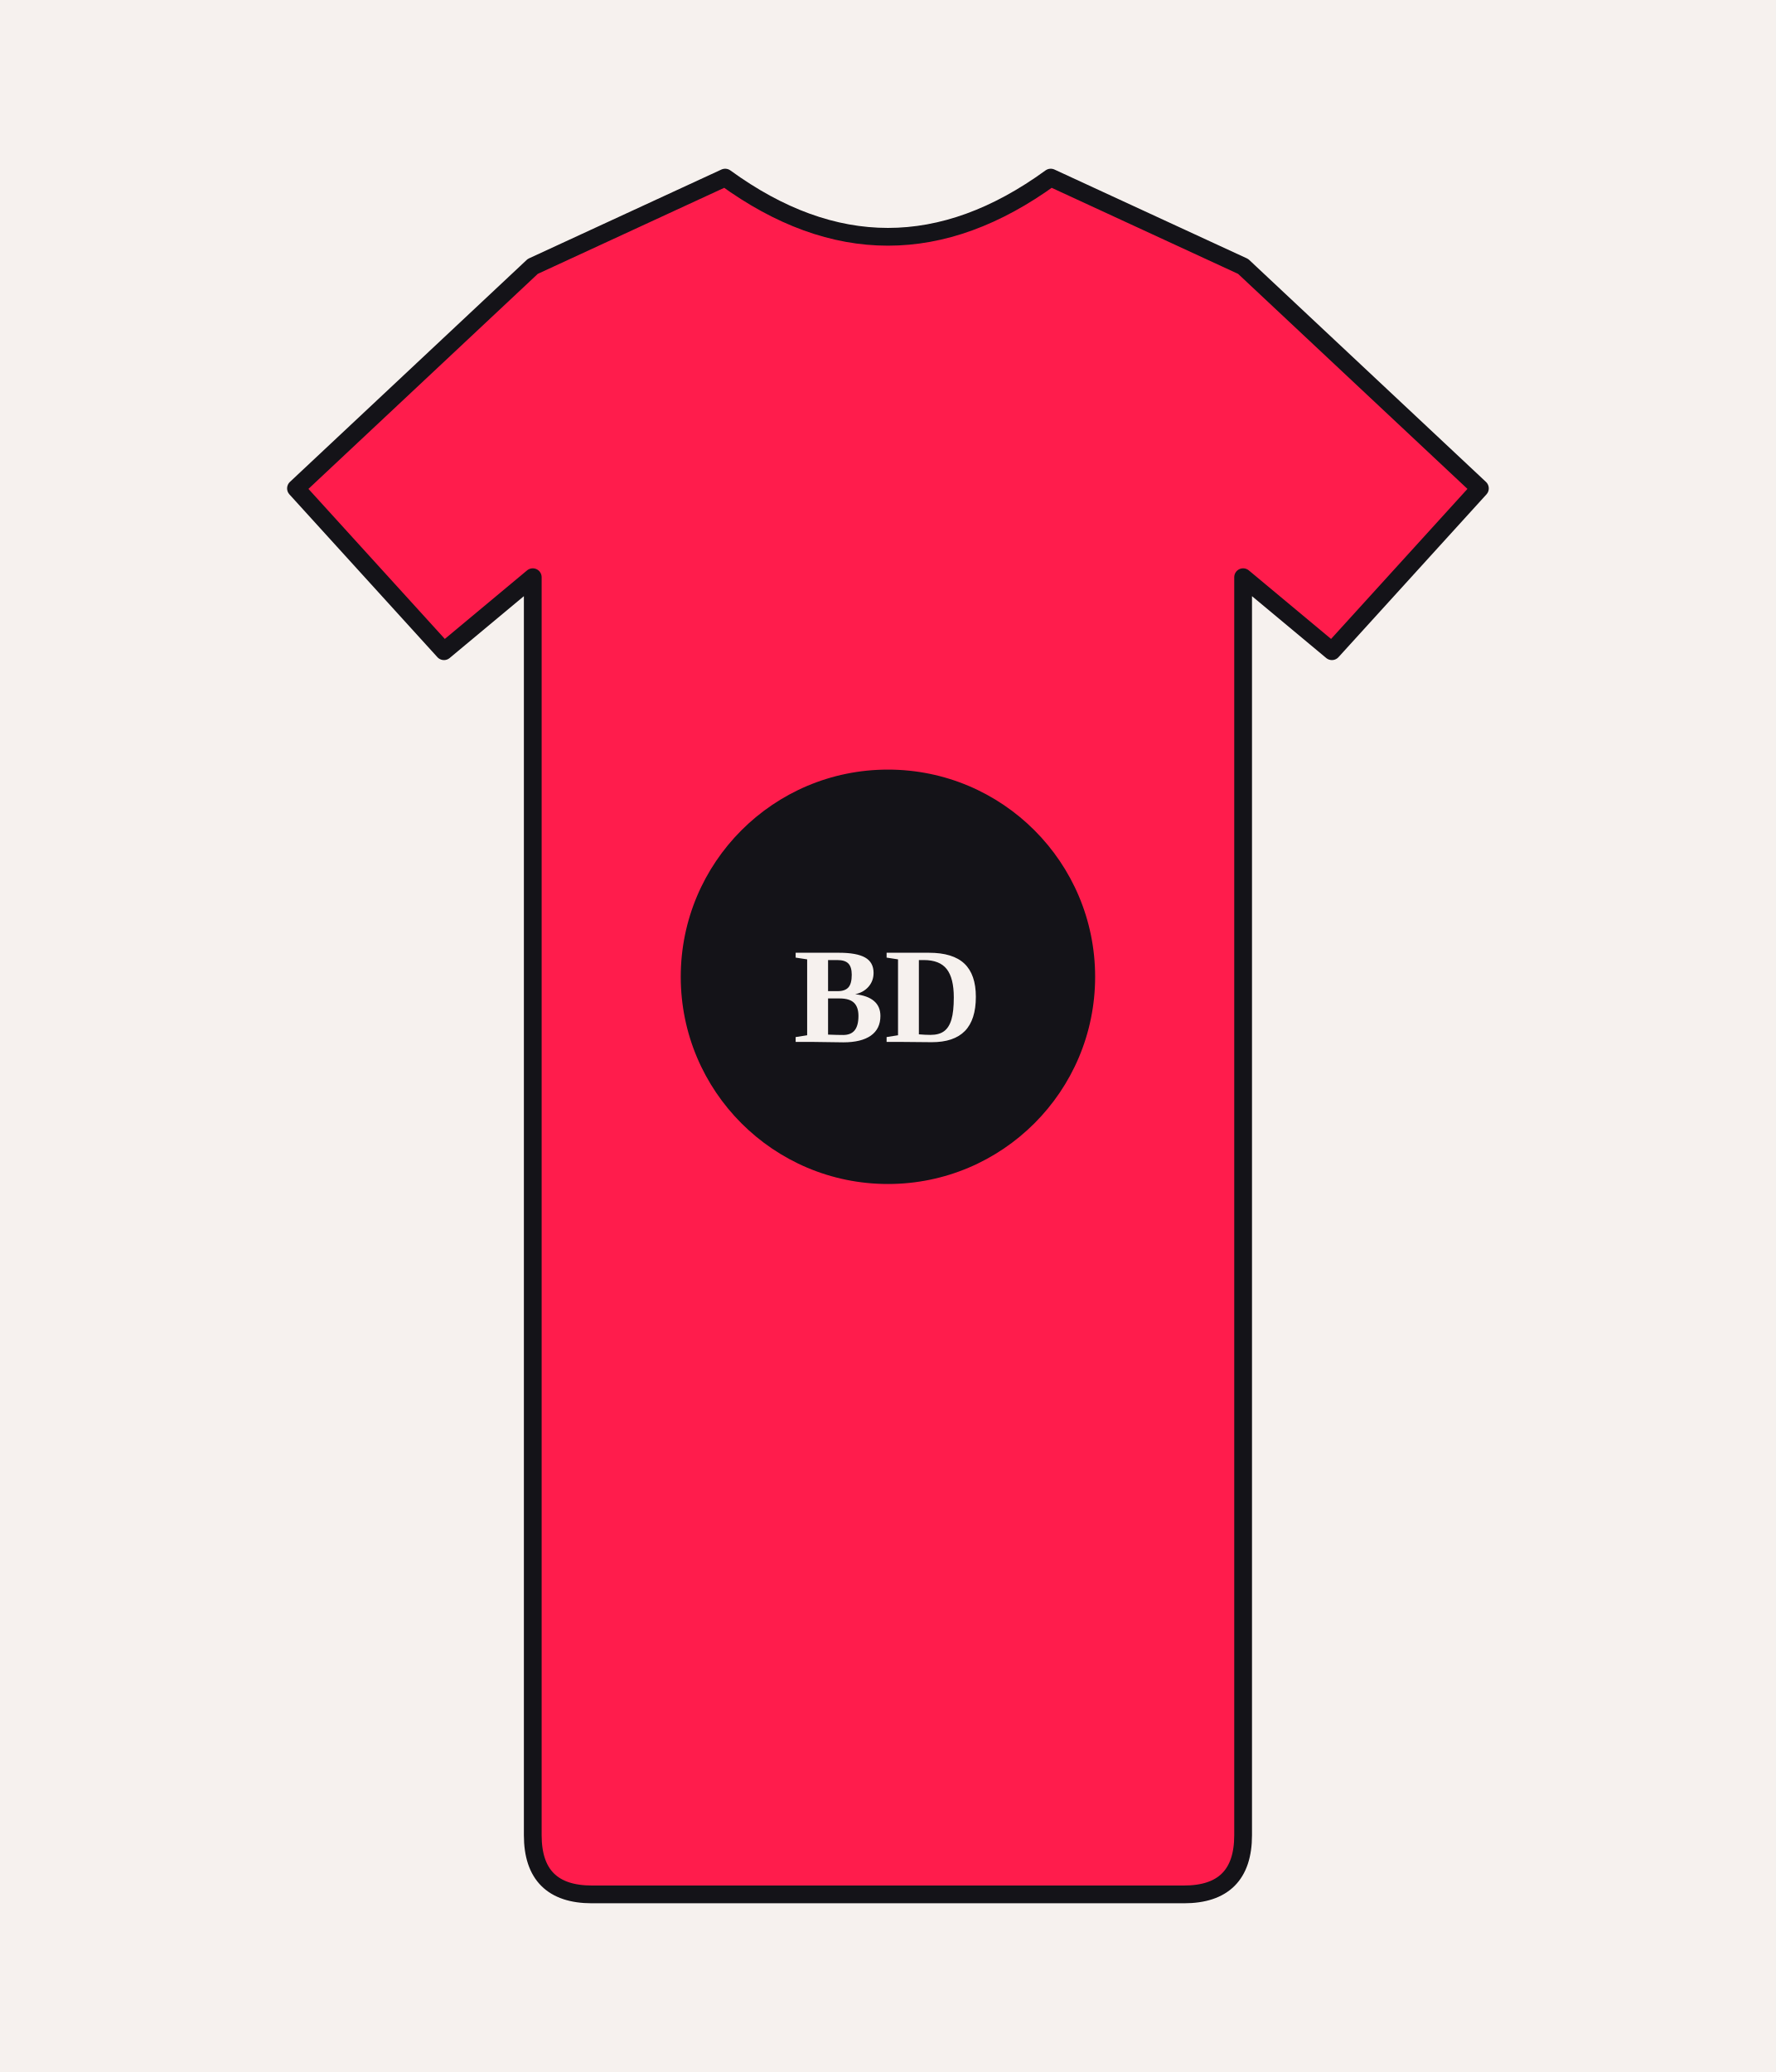
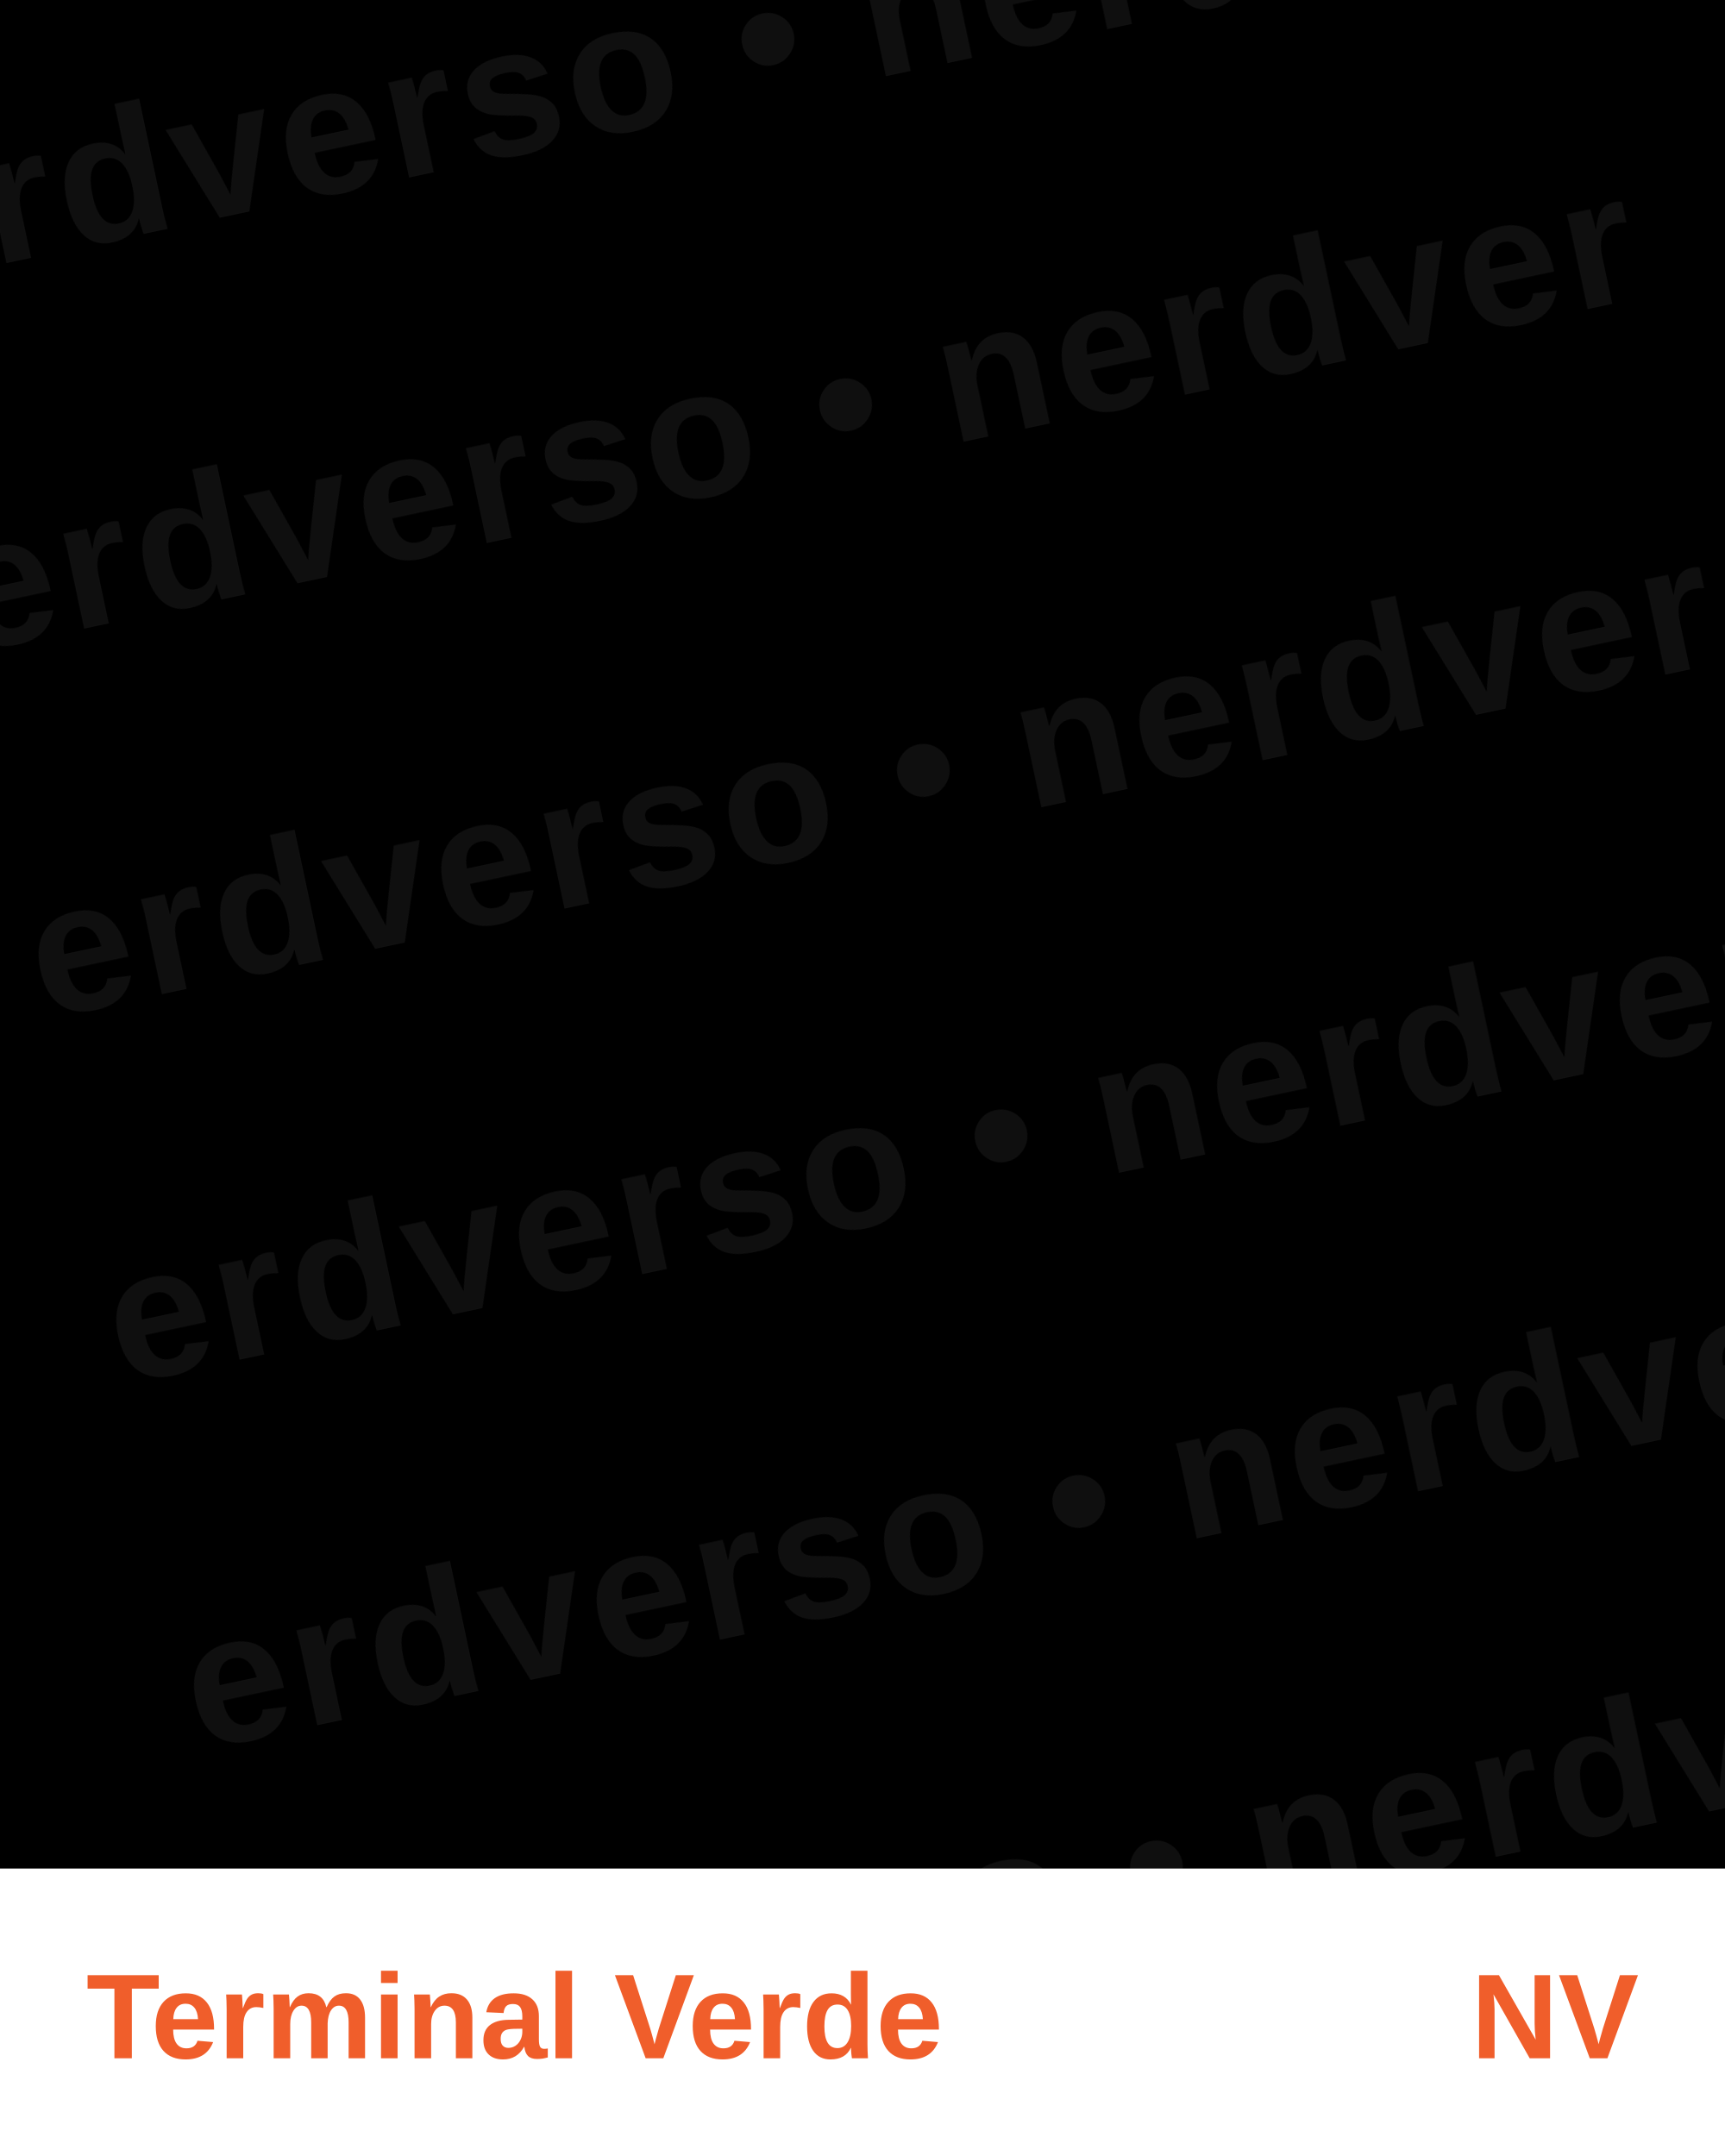
- <svg xmlns="http://www.w3.org/2000/svg" viewBox="0 0 600 700">
-   <rect width="600" height="700" fill="#F6F1EE" />
-   <path d="M180 90 L245 60 Q300 100 355 60 L420 90 L500 165 L450 220 L420 195 L420 620 Q420 640 400 640 L200 640 Q180 640 180 620 L180 195 L150 220 L100 165 Z" fill="#FF1C4C" stroke="#141318" stroke-width="6" stroke-linejoin="round" />
-   <circle cx="300" cy="330" r="70" fill="#141318" />
-   <text x="300" y="352" font-family="Georgia, 'Times New Roman', serif" font-size="46" font-weight="700" text-anchor="middle" fill="#F6F1EE">BD</text>
+ <svg xmlns="http://www.w3.org/2000/svg" viewBox="0 0 600 750">
+   <defs>
+     <pattern id="wm" width="700" height="130" patternUnits="userSpaceOnUse" patternTransform="rotate(-12) translate(-60,-40)">
+       <text x="-40" y="-130" font-family="Arial Black, Arial, Helvetica, sans-serif" font-size="64" font-weight="900" fill="#FFFFFF" opacity="0.06" letter-spacing="2">nerdverso • nerdverso • nerdverso • nerdverso</text>
+       <text x="-40" y="0" font-family="Arial Black, Arial, Helvetica, sans-serif" font-size="64" font-weight="900" fill="#FFFFFF" opacity="0.06" letter-spacing="2">nerdverso • nerdverso • nerdverso • nerdverso</text>
+       <text x="-40" y="130" font-family="Arial Black, Arial, Helvetica, sans-serif" font-size="64" font-weight="900" fill="#FFFFFF" opacity="0.06" letter-spacing="2">nerdverso • nerdverso • nerdverso • nerdverso</text>
+       <text x="-40" y="260" font-family="Arial Black, Arial, Helvetica, sans-serif" font-size="64" font-weight="900" fill="#FFFFFF" opacity="0.06" letter-spacing="2">nerdverso • nerdverso • nerdverso • nerdverso</text>
+       <text x="-40" y="390" font-family="Arial Black, Arial, Helvetica, sans-serif" font-size="64" font-weight="900" fill="#FFFFFF" opacity="0.06" letter-spacing="2">nerdverso • nerdverso • nerdverso • nerdverso</text>
+     </pattern>
+   </defs>
+   <rect width="600" height="750" fill="#000000" />
+   <rect width="600" height="750" fill="url(#wm)" />
+   <rect x="0" y="650" width="600" height="100" fill="#FFFFFF" />
+   <text x="30" y="716" font-family="Arial Black, Arial, Helvetica, sans-serif" font-size="42" font-weight="900" fill="#F05E2B">Terminal Verde</text>
+   <text x="570" y="716" font-family="Arial Black, Arial, Helvetica, sans-serif" font-size="42" font-weight="900" fill="#F05E2B" text-anchor="end">NV</text>
</svg>
